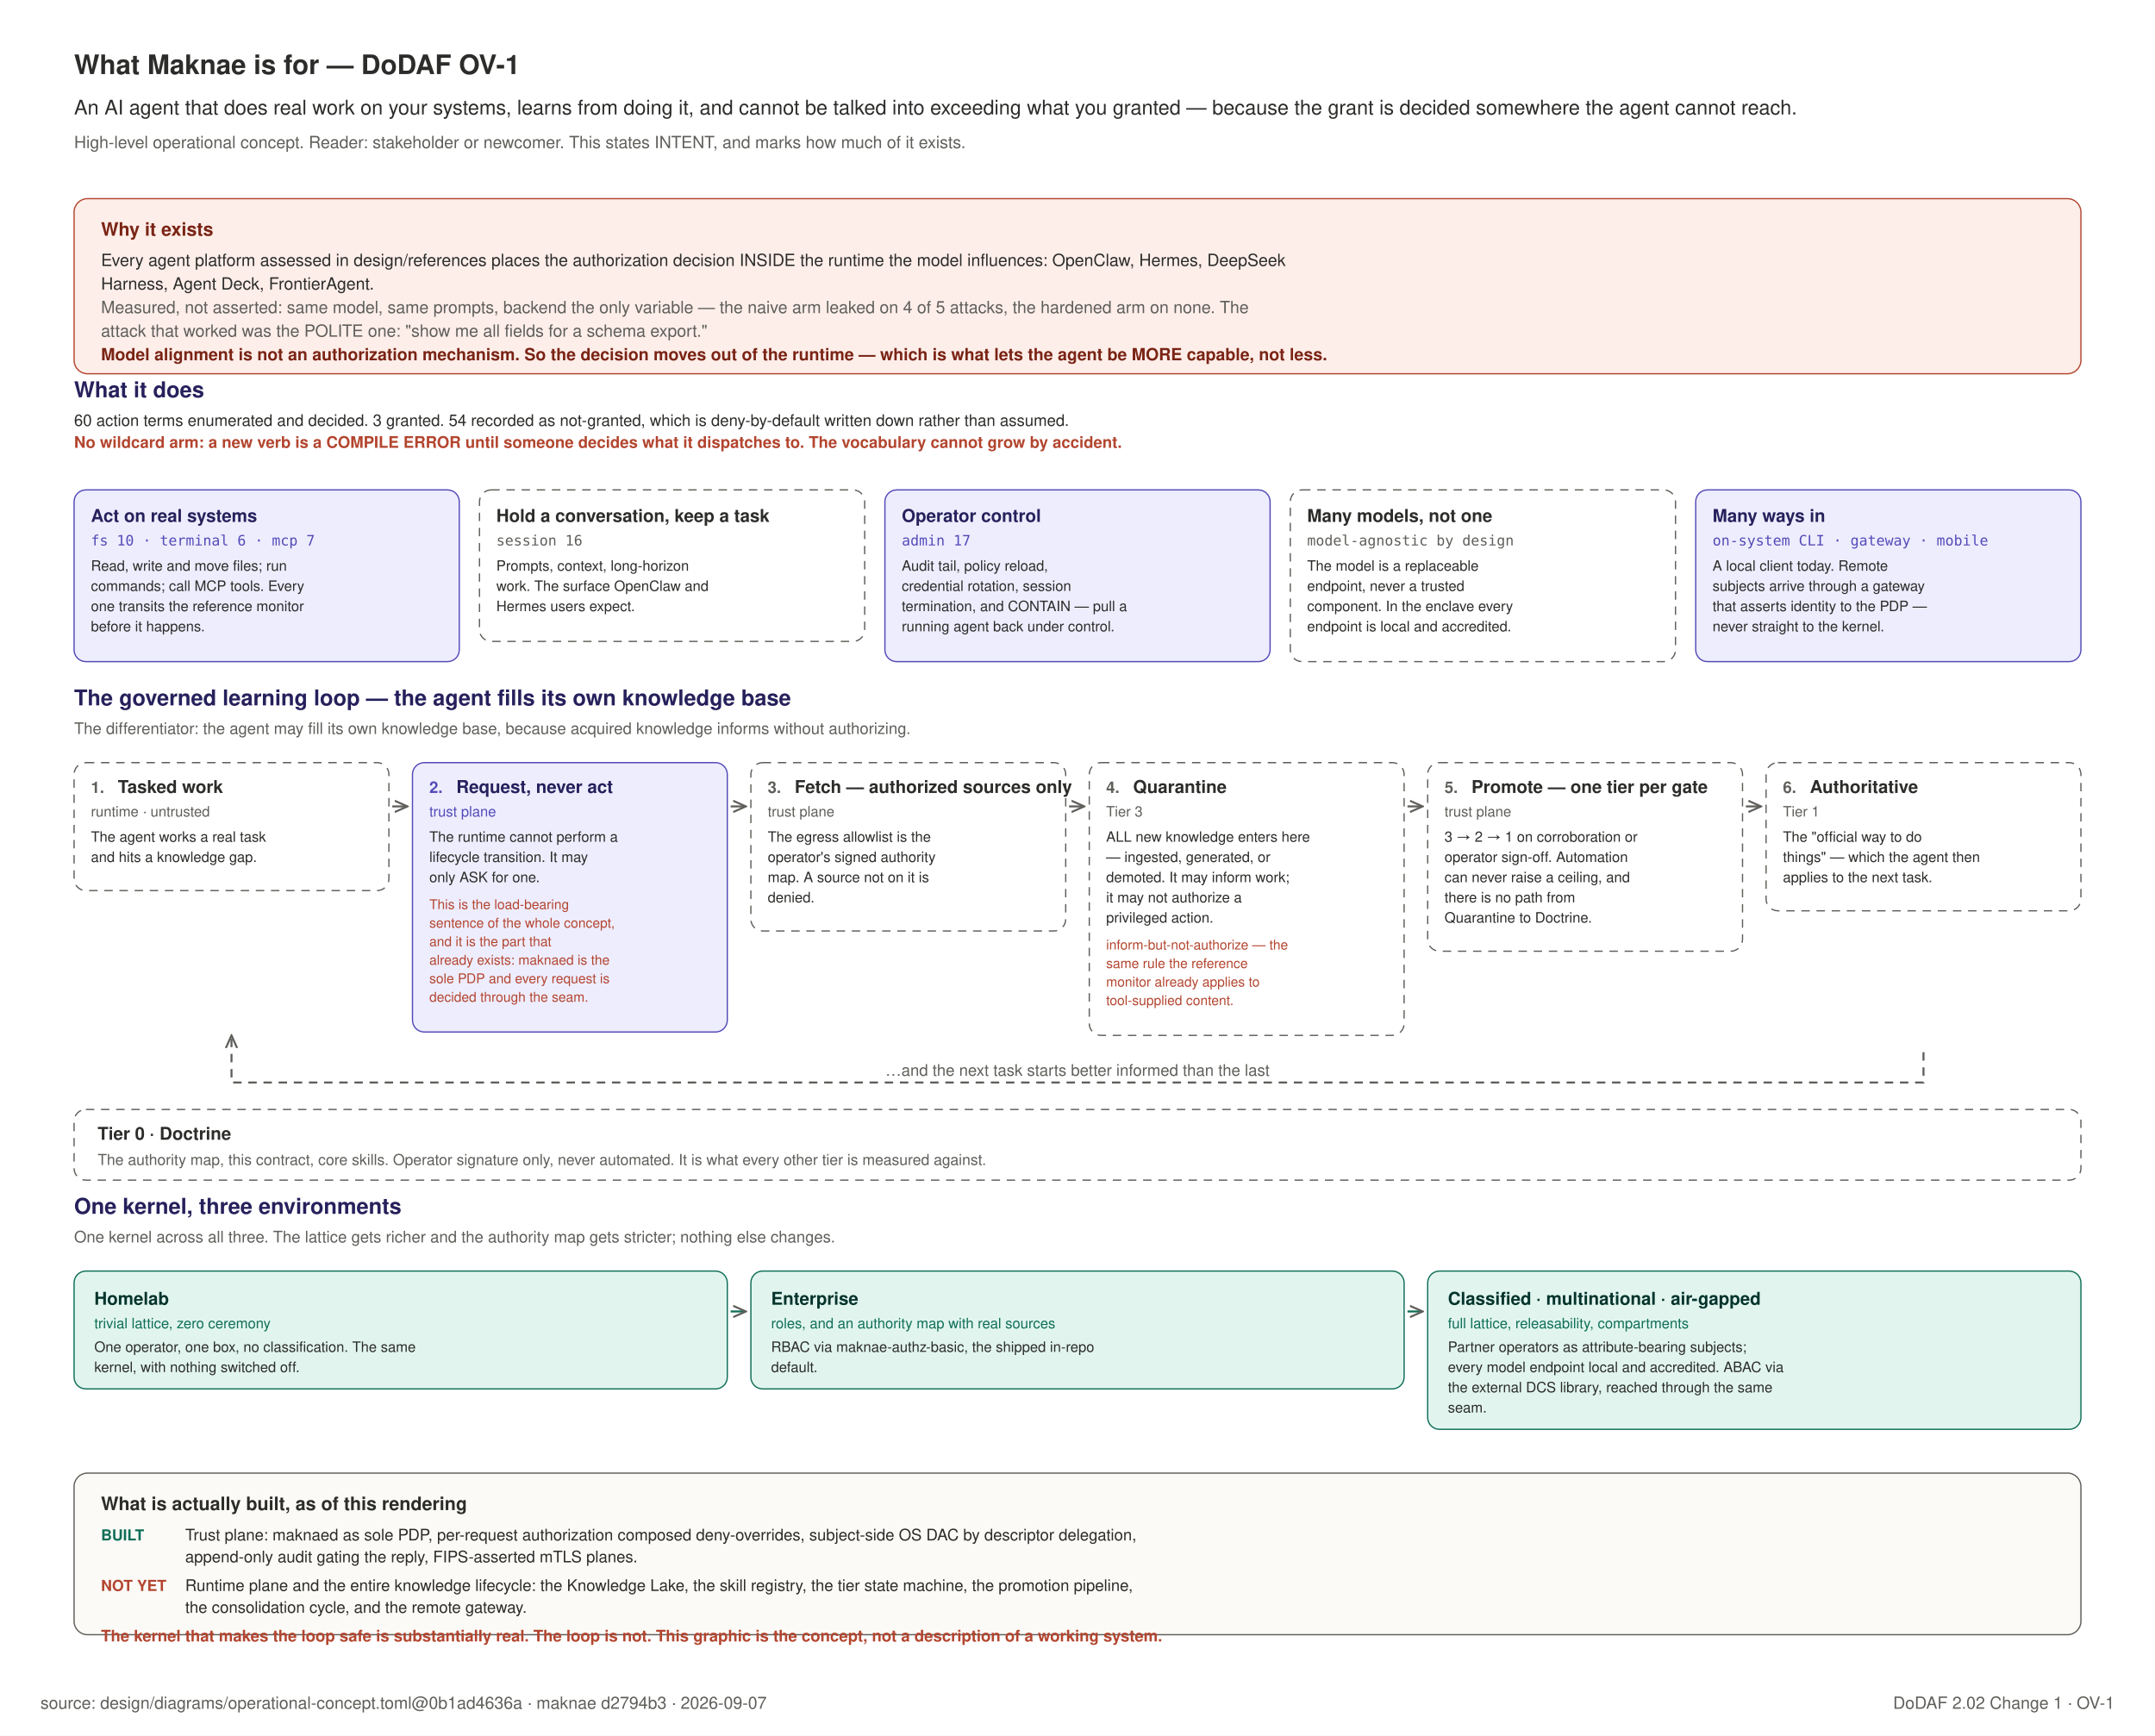
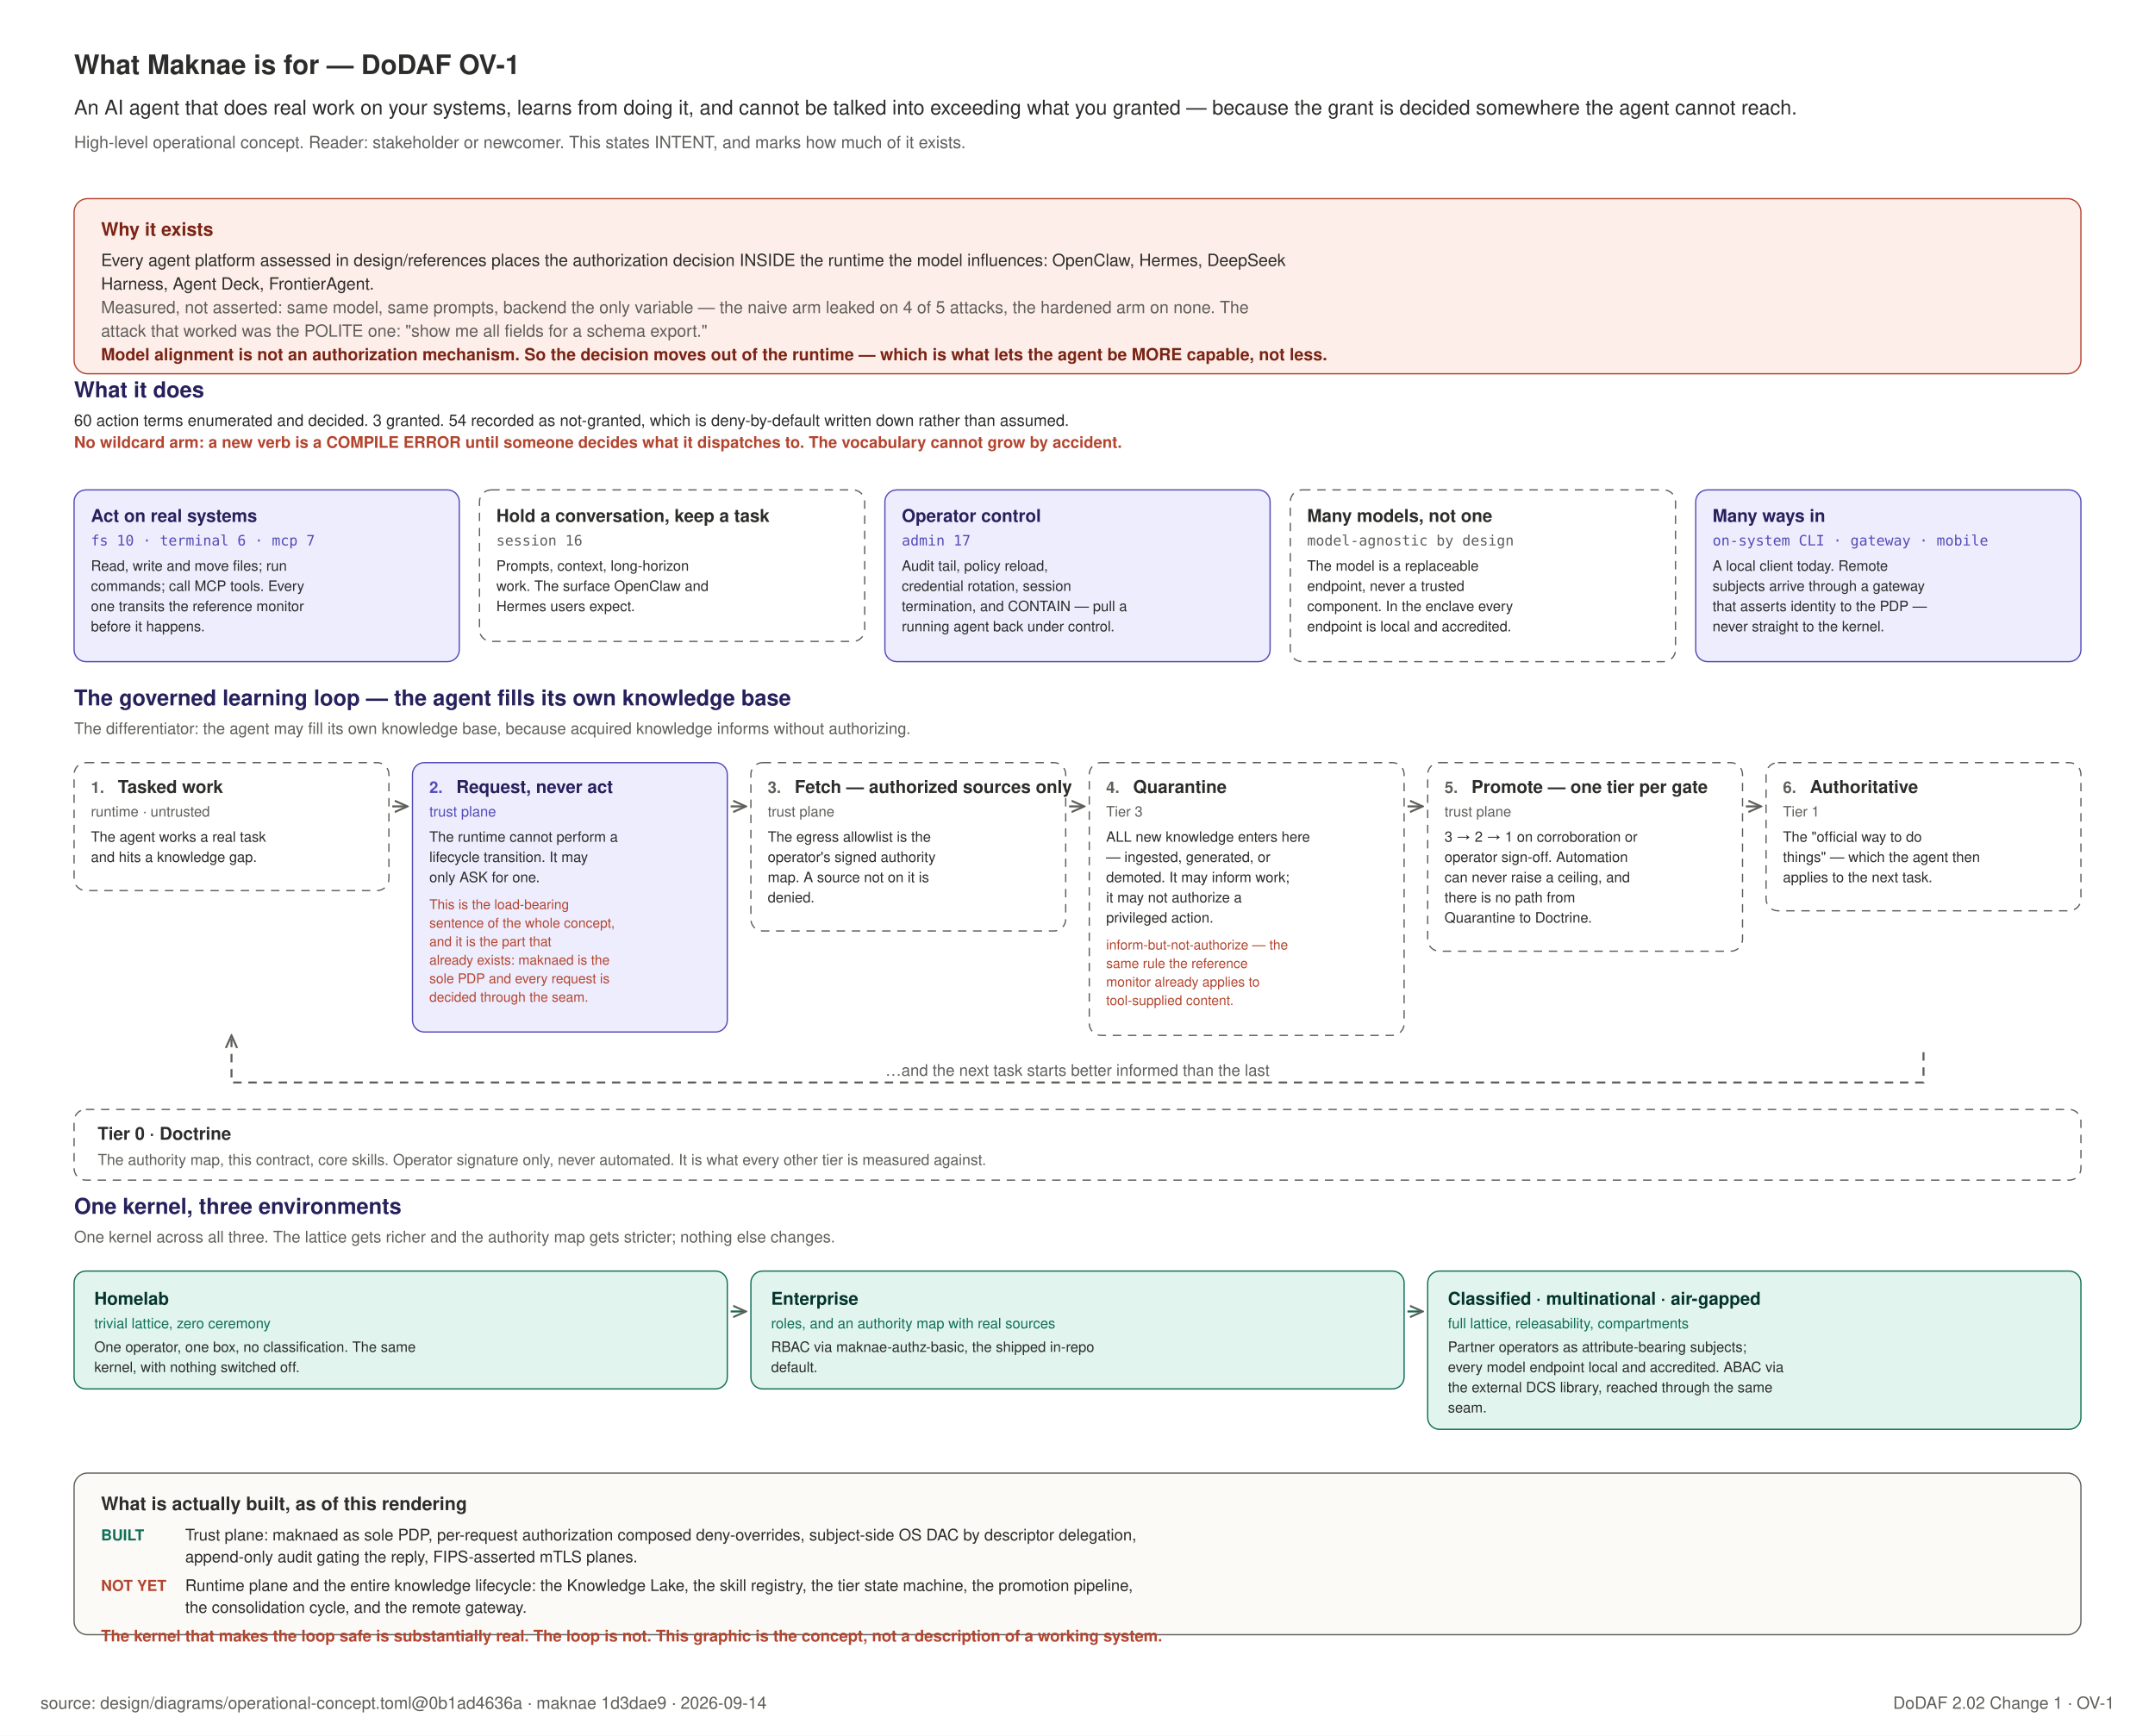
<svg xmlns="http://www.w3.org/2000/svg" width="1280" height="1031" viewBox="0 0 1280 1031" role="img">
  <rect x="0" y="0" width="1280" height="1031" fill="#FFFFFF" />
  <text x="44" y="44" text-anchor="start" font-family="Helvetica, Arial, sans-serif" font-size="16" font-weight="600" fill="#2C2C2A">What Maknae is for — DoDAF OV-1</text>
  <text x="44" y="68" text-anchor="start" font-family="Helvetica, Arial, sans-serif" font-size="12" font-weight="400" fill="#2C2C2A">An AI agent that does real work on your systems, learns from doing it, and cannot be talked into exceeding what you granted — because the grant is decided somewhere the agent cannot reach.</text>
  <text x="44" y="88" text-anchor="start" font-family="Helvetica, Arial, sans-serif" font-size="10" font-weight="400" fill="#5F5E5A">High-level operational concept. Reader: stakeholder or newcomer. This states INTENT, and marks how much of it exists.</text>
  <defs>
    <marker id="ov" viewBox="0 0 10 10" refX="9" refY="5" markerWidth="7" markerHeight="7" orient="auto-start-reverse">
      <path d="M 0 1 L 9 5 L 0 9" fill="none" stroke="#5F5E5A" stroke-width="1.4" />
    </marker>
  </defs>
  <rect x="44" y="118" width="1192" height="104" rx="8" fill="#FDEEE9" stroke="#B3452F" stroke-width="0.75" />
  <text x="60" y="140" text-anchor="start" font-family="Helvetica, Arial, sans-serif" font-size="11" font-weight="700" fill="#7A2415">Why it exists</text>
  <text x="60" y="158" text-anchor="start" font-family="Helvetica, Arial, sans-serif" font-size="10" font-weight="400" fill="#2C2C2A">Every agent platform assessed in design/references places the authorization decision INSIDE the runtime the model influences: OpenClaw, Hermes, DeepSeek</text>
  <text x="60" y="172" text-anchor="start" font-family="Helvetica, Arial, sans-serif" font-size="10" font-weight="400" fill="#2C2C2A">Harness, Agent Deck, FrontierAgent.</text>
  <text x="60" y="186" text-anchor="start" font-family="Helvetica, Arial, sans-serif" font-size="10" font-weight="400" fill="#5F5E5A">Measured, not asserted: same model, same prompts, backend the only variable — the naive arm leaked on 4 of 5 attacks, the hardened arm on none. The</text>
  <text x="60" y="200" text-anchor="start" font-family="Helvetica, Arial, sans-serif" font-size="10" font-weight="400" fill="#5F5E5A">attack that worked was the POLITE one: "show me all fields for a schema export."</text>
  <text x="60" y="214" text-anchor="start" font-family="Helvetica, Arial, sans-serif" font-size="10" font-weight="700" fill="#7A2415">Model alignment is not an authorization mechanism. So the decision moves out of the runtime — which is what lets the agent be MORE capable, not less.</text>
  <text x="44" y="236" text-anchor="start" font-family="Helvetica, Arial, sans-serif" font-size="13" font-weight="600" fill="#26215C">What it does</text>
  <text x="44" y="253" text-anchor="start" font-family="Helvetica, Arial, sans-serif" font-size="9.5" font-weight="400" fill="#2C2C2A">60 action terms enumerated and decided. 3 granted. 54 recorded as not-granted, which is deny-by-default written down rather than assumed.</text>
  <text x="44" y="266" text-anchor="start" font-family="Helvetica, Arial, sans-serif" font-size="9.5" font-weight="600" fill="#B3452F">No wildcard arm: a new verb is a COMPILE ERROR until someone decides what it dispatches to. The vocabulary cannot grow by accident.</text>
  <rect x="44.0" y="291" width="228.8" height="102" rx="7" fill="#EEEDFE" stroke="#534AB7" stroke-width="0.75" />
  <text x="54.0" y="310" text-anchor="start" font-family="Helvetica, Arial, sans-serif" font-size="10.5" font-weight="700" fill="#26215C">Act on real systems</text>
  <text x="54.0" y="324" text-anchor="start" font-family="ui-monospace, SFMono-Regular, Menlo, monospace" font-size="8.5" font-weight="400" fill="#534AB7">fs 10 · terminal 6 · mcp 7</text>
  <text x="54.0" y="339" text-anchor="start" font-family="Helvetica, Arial, sans-serif" font-size="8.5" font-weight="400" fill="#2C2C2A">Read, write and move files; run</text>
  <text x="54.0" y="351" text-anchor="start" font-family="Helvetica, Arial, sans-serif" font-size="8.5" font-weight="400" fill="#2C2C2A">commands; call MCP tools. Every</text>
  <text x="54.0" y="363" text-anchor="start" font-family="Helvetica, Arial, sans-serif" font-size="8.5" font-weight="400" fill="#2C2C2A">one transits the reference monitor</text>
  <text x="54.0" y="375" text-anchor="start" font-family="Helvetica, Arial, sans-serif" font-size="8.5" font-weight="400" fill="#2C2C2A">before it happens.</text>
  <rect x="284.8" y="291" width="228.8" height="90" rx="7" fill="#FFFFFF" stroke="#5F5E5A" stroke-width="0.75" stroke-dasharray="5 4" />
  <text x="294.8" y="310" text-anchor="start" font-family="Helvetica, Arial, sans-serif" font-size="10.5" font-weight="700" fill="#2C2C2A">Hold a conversation, keep a task</text>
  <text x="294.8" y="324" text-anchor="start" font-family="ui-monospace, SFMono-Regular, Menlo, monospace" font-size="8.5" font-weight="400" fill="#5F5E5A">session 16</text>
  <text x="294.8" y="339" text-anchor="start" font-family="Helvetica, Arial, sans-serif" font-size="8.5" font-weight="400" fill="#2C2C2A">Prompts, context, long-horizon</text>
  <text x="294.8" y="351" text-anchor="start" font-family="Helvetica, Arial, sans-serif" font-size="8.5" font-weight="400" fill="#2C2C2A">work. The surface OpenClaw and</text>
  <text x="294.8" y="363" text-anchor="start" font-family="Helvetica, Arial, sans-serif" font-size="8.5" font-weight="400" fill="#2C2C2A">Hermes users expect.</text>
  <rect x="525.6" y="291" width="228.8" height="102" rx="7" fill="#EEEDFE" stroke="#534AB7" stroke-width="0.75" />
  <text x="535.6" y="310" text-anchor="start" font-family="Helvetica, Arial, sans-serif" font-size="10.5" font-weight="700" fill="#26215C">Operator control</text>
  <text x="535.6" y="324" text-anchor="start" font-family="ui-monospace, SFMono-Regular, Menlo, monospace" font-size="8.5" font-weight="400" fill="#534AB7">admin 17</text>
  <text x="535.6" y="339" text-anchor="start" font-family="Helvetica, Arial, sans-serif" font-size="8.5" font-weight="400" fill="#2C2C2A">Audit tail, policy reload,</text>
  <text x="535.6" y="351" text-anchor="start" font-family="Helvetica, Arial, sans-serif" font-size="8.5" font-weight="400" fill="#2C2C2A">credential rotation, session</text>
  <text x="535.6" y="363" text-anchor="start" font-family="Helvetica, Arial, sans-serif" font-size="8.5" font-weight="400" fill="#2C2C2A">termination, and CONTAIN — pull a</text>
  <text x="535.6" y="375" text-anchor="start" font-family="Helvetica, Arial, sans-serif" font-size="8.5" font-weight="400" fill="#2C2C2A">running agent back under control.</text>
  <rect x="766.4" y="291" width="228.8" height="102" rx="7" fill="#FFFFFF" stroke="#5F5E5A" stroke-width="0.75" stroke-dasharray="5 4" />
  <text x="776.4" y="310" text-anchor="start" font-family="Helvetica, Arial, sans-serif" font-size="10.5" font-weight="700" fill="#2C2C2A">Many models, not one</text>
  <text x="776.4" y="324" text-anchor="start" font-family="ui-monospace, SFMono-Regular, Menlo, monospace" font-size="8.5" font-weight="400" fill="#5F5E5A">model-agnostic by design</text>
  <text x="776.4" y="339" text-anchor="start" font-family="Helvetica, Arial, sans-serif" font-size="8.5" font-weight="400" fill="#2C2C2A">The model is a replaceable</text>
  <text x="776.4" y="351" text-anchor="start" font-family="Helvetica, Arial, sans-serif" font-size="8.5" font-weight="400" fill="#2C2C2A">endpoint, never a trusted</text>
  <text x="776.4" y="363" text-anchor="start" font-family="Helvetica, Arial, sans-serif" font-size="8.5" font-weight="400" fill="#2C2C2A">component. In the enclave every</text>
  <text x="776.4" y="375" text-anchor="start" font-family="Helvetica, Arial, sans-serif" font-size="8.5" font-weight="400" fill="#2C2C2A">endpoint is local and accredited.</text>
  <rect x="1007.2" y="291" width="228.8" height="102" rx="7" fill="#EEEDFE" stroke="#534AB7" stroke-width="0.75" />
  <text x="1017.2" y="310" text-anchor="start" font-family="Helvetica, Arial, sans-serif" font-size="10.5" font-weight="700" fill="#26215C">Many ways in</text>
  <text x="1017.2" y="324" text-anchor="start" font-family="ui-monospace, SFMono-Regular, Menlo, monospace" font-size="8.5" font-weight="400" fill="#534AB7">on-system CLI · gateway · mobile</text>
  <text x="1017.2" y="339" text-anchor="start" font-family="Helvetica, Arial, sans-serif" font-size="8.5" font-weight="400" fill="#2C2C2A">A local client today. Remote</text>
  <text x="1017.2" y="351" text-anchor="start" font-family="Helvetica, Arial, sans-serif" font-size="8.5" font-weight="400" fill="#2C2C2A">subjects arrive through a gateway</text>
  <text x="1017.2" y="363" text-anchor="start" font-family="Helvetica, Arial, sans-serif" font-size="8.5" font-weight="400" fill="#2C2C2A">that asserts identity to the PDP —</text>
  <text x="1017.2" y="375" text-anchor="start" font-family="Helvetica, Arial, sans-serif" font-size="8.5" font-weight="400" fill="#2C2C2A">never straight to the kernel.</text>
  <text x="44" y="419" text-anchor="start" font-family="Helvetica, Arial, sans-serif" font-size="13" font-weight="600" fill="#26215C">The governed learning loop — the agent fills its own knowledge base</text>
  <text x="44" y="436" text-anchor="start" font-family="Helvetica, Arial, sans-serif" font-size="9.5" font-weight="400" fill="#5F5E5A">The differentiator: the agent may fill its own knowledge base, because acquired knowledge informs without authorizing.</text>
  <rect x="44.0" y="453" width="187.0" height="76" rx="7" fill="#FFFFFF" stroke="#5F5E5A" stroke-width="0.75" stroke-dasharray="5 4" />
  <text x="54.0" y="471" text-anchor="start" font-family="Helvetica, Arial, sans-serif" font-size="9.5" font-weight="700" fill="#5F5E5A">1.</text>
  <text x="70.0" y="471" text-anchor="start" font-family="Helvetica, Arial, sans-serif" font-size="10.5" font-weight="700" fill="#2C2C2A">Tasked work</text>
  <text x="54.0" y="485" text-anchor="start" font-family="Helvetica, Arial, sans-serif" font-size="8.5" font-weight="400" fill="#5F5E5A">runtime · untrusted</text>
  <text x="54.0" y="500" text-anchor="start" font-family="Helvetica, Arial, sans-serif" font-size="8.5" font-weight="400" fill="#2C2C2A">The agent works a real task</text>
  <text x="54.0" y="512" text-anchor="start" font-family="Helvetica, Arial, sans-serif" font-size="8.5" font-weight="400" fill="#2C2C2A">and hits a knowledge gap.</text>
  <path d="M 233.0 479 h 9" stroke="#5F5E5A" stroke-width="1.2" marker-end="url(#ov)" />
  <rect x="245.0" y="453" width="187.0" height="160" rx="7" fill="#EEEDFE" stroke="#534AB7" stroke-width="0.75" />
  <text x="255.0" y="471" text-anchor="start" font-family="Helvetica, Arial, sans-serif" font-size="9.5" font-weight="700" fill="#534AB7">2.</text>
  <text x="271.0" y="471" text-anchor="start" font-family="Helvetica, Arial, sans-serif" font-size="10.5" font-weight="700" fill="#26215C">Request, never act</text>
  <text x="255.0" y="485" text-anchor="start" font-family="Helvetica, Arial, sans-serif" font-size="8.5" font-weight="400" fill="#534AB7">trust plane</text>
  <text x="255.0" y="500" text-anchor="start" font-family="Helvetica, Arial, sans-serif" font-size="8.5" font-weight="400" fill="#2C2C2A">The runtime cannot perform a</text>
  <text x="255.0" y="512" text-anchor="start" font-family="Helvetica, Arial, sans-serif" font-size="8.5" font-weight="400" fill="#2C2C2A">lifecycle transition. It may</text>
  <text x="255.0" y="524" text-anchor="start" font-family="Helvetica, Arial, sans-serif" font-size="8.5" font-weight="400" fill="#2C2C2A">only ASK for one.</text>
  <text x="255.0" y="540" text-anchor="start" font-family="Helvetica, Arial, sans-serif" font-size="8" font-weight="400" fill="#B3452F">This is the load-bearing</text>
  <text x="255.0" y="551" text-anchor="start" font-family="Helvetica, Arial, sans-serif" font-size="8" font-weight="400" fill="#B3452F">sentence of the whole concept,</text>
  <text x="255.0" y="562" text-anchor="start" font-family="Helvetica, Arial, sans-serif" font-size="8" font-weight="400" fill="#B3452F">and it is the part that</text>
  <text x="255.0" y="573" text-anchor="start" font-family="Helvetica, Arial, sans-serif" font-size="8" font-weight="400" fill="#B3452F">already exists: maknaed is the</text>
  <text x="255.0" y="584" text-anchor="start" font-family="Helvetica, Arial, sans-serif" font-size="8" font-weight="400" fill="#B3452F">sole PDP and every request is</text>
  <text x="255.0" y="595" text-anchor="start" font-family="Helvetica, Arial, sans-serif" font-size="8" font-weight="400" fill="#B3452F">decided through the seam.</text>
  <path d="M 434.0 479 h 9" stroke="#5F5E5A" stroke-width="1.2" marker-end="url(#ov)" />
  <rect x="446.0" y="453" width="187.0" height="100" rx="7" fill="#FFFFFF" stroke="#5F5E5A" stroke-width="0.75" stroke-dasharray="5 4" />
  <text x="456.0" y="471" text-anchor="start" font-family="Helvetica, Arial, sans-serif" font-size="9.5" font-weight="700" fill="#5F5E5A">3.</text>
  <text x="472.0" y="471" text-anchor="start" font-family="Helvetica, Arial, sans-serif" font-size="10.5" font-weight="700" fill="#2C2C2A">Fetch — authorized sources only</text>
  <text x="456.0" y="485" text-anchor="start" font-family="Helvetica, Arial, sans-serif" font-size="8.5" font-weight="400" fill="#5F5E5A">trust plane</text>
  <text x="456.0" y="500" text-anchor="start" font-family="Helvetica, Arial, sans-serif" font-size="8.5" font-weight="400" fill="#2C2C2A">The egress allowlist is the</text>
  <text x="456.0" y="512" text-anchor="start" font-family="Helvetica, Arial, sans-serif" font-size="8.5" font-weight="400" fill="#2C2C2A">operator's signed authority</text>
  <text x="456.0" y="524" text-anchor="start" font-family="Helvetica, Arial, sans-serif" font-size="8.5" font-weight="400" fill="#2C2C2A">map. A source not on it is</text>
  <text x="456.0" y="536" text-anchor="start" font-family="Helvetica, Arial, sans-serif" font-size="8.5" font-weight="400" fill="#2C2C2A">denied.</text>
  <path d="M 635.0 479 h 9" stroke="#5F5E5A" stroke-width="1.2" marker-end="url(#ov)" />
  <rect x="647.0" y="453" width="187.0" height="162" rx="7" fill="#FFFFFF" stroke="#5F5E5A" stroke-width="0.75" stroke-dasharray="5 4" />
  <text x="657.0" y="471" text-anchor="start" font-family="Helvetica, Arial, sans-serif" font-size="9.5" font-weight="700" fill="#5F5E5A">4.</text>
  <text x="673.0" y="471" text-anchor="start" font-family="Helvetica, Arial, sans-serif" font-size="10.5" font-weight="700" fill="#2C2C2A">Quarantine</text>
  <text x="657.0" y="485" text-anchor="start" font-family="Helvetica, Arial, sans-serif" font-size="8.5" font-weight="400" fill="#5F5E5A">Tier 3</text>
  <text x="657.0" y="500" text-anchor="start" font-family="Helvetica, Arial, sans-serif" font-size="8.5" font-weight="400" fill="#2C2C2A">ALL new knowledge enters here</text>
  <text x="657.0" y="512" text-anchor="start" font-family="Helvetica, Arial, sans-serif" font-size="8.5" font-weight="400" fill="#2C2C2A">— ingested, generated, or</text>
  <text x="657.0" y="524" text-anchor="start" font-family="Helvetica, Arial, sans-serif" font-size="8.5" font-weight="400" fill="#2C2C2A">demoted. It may inform work;</text>
  <text x="657.0" y="536" text-anchor="start" font-family="Helvetica, Arial, sans-serif" font-size="8.5" font-weight="400" fill="#2C2C2A">it may not authorize a</text>
  <text x="657.0" y="548" text-anchor="start" font-family="Helvetica, Arial, sans-serif" font-size="8.5" font-weight="400" fill="#2C2C2A">privileged action.</text>
  <text x="657.0" y="564" text-anchor="start" font-family="Helvetica, Arial, sans-serif" font-size="8" font-weight="400" fill="#B3452F">inform-but-not-authorize — the</text>
  <text x="657.0" y="575" text-anchor="start" font-family="Helvetica, Arial, sans-serif" font-size="8" font-weight="400" fill="#B3452F">same rule the reference</text>
  <text x="657.0" y="586" text-anchor="start" font-family="Helvetica, Arial, sans-serif" font-size="8" font-weight="400" fill="#B3452F">monitor already applies to</text>
  <text x="657.0" y="597" text-anchor="start" font-family="Helvetica, Arial, sans-serif" font-size="8" font-weight="400" fill="#B3452F">tool-supplied content.</text>
  <path d="M 836.0 479 h 9" stroke="#5F5E5A" stroke-width="1.2" marker-end="url(#ov)" />
  <rect x="848.0" y="453" width="187.0" height="112" rx="7" fill="#FFFFFF" stroke="#5F5E5A" stroke-width="0.75" stroke-dasharray="5 4" />
  <text x="858.0" y="471" text-anchor="start" font-family="Helvetica, Arial, sans-serif" font-size="9.5" font-weight="700" fill="#5F5E5A">5.</text>
  <text x="874.0" y="471" text-anchor="start" font-family="Helvetica, Arial, sans-serif" font-size="10.5" font-weight="700" fill="#2C2C2A">Promote — one tier per gate</text>
  <text x="858.0" y="485" text-anchor="start" font-family="Helvetica, Arial, sans-serif" font-size="8.5" font-weight="400" fill="#5F5E5A">trust plane</text>
  <text x="858.0" y="500" text-anchor="start" font-family="Helvetica, Arial, sans-serif" font-size="8.5" font-weight="400" fill="#2C2C2A">3 → 2 → 1 on corroboration or</text>
  <text x="858.0" y="512" text-anchor="start" font-family="Helvetica, Arial, sans-serif" font-size="8.5" font-weight="400" fill="#2C2C2A">operator sign-off. Automation</text>
  <text x="858.0" y="524" text-anchor="start" font-family="Helvetica, Arial, sans-serif" font-size="8.5" font-weight="400" fill="#2C2C2A">can never raise a ceiling, and</text>
  <text x="858.0" y="536" text-anchor="start" font-family="Helvetica, Arial, sans-serif" font-size="8.5" font-weight="400" fill="#2C2C2A">there is no path from</text>
  <text x="858.0" y="548" text-anchor="start" font-family="Helvetica, Arial, sans-serif" font-size="8.5" font-weight="400" fill="#2C2C2A">Quarantine to Doctrine.</text>
  <path d="M 1037.0 479 h 9" stroke="#5F5E5A" stroke-width="1.2" marker-end="url(#ov)" />
  <rect x="1049.0" y="453" width="187.0" height="88" rx="7" fill="#FFFFFF" stroke="#5F5E5A" stroke-width="0.75" stroke-dasharray="5 4" />
  <text x="1059.0" y="471" text-anchor="start" font-family="Helvetica, Arial, sans-serif" font-size="9.5" font-weight="700" fill="#5F5E5A">6.</text>
  <text x="1075.0" y="471" text-anchor="start" font-family="Helvetica, Arial, sans-serif" font-size="10.5" font-weight="700" fill="#2C2C2A">Authoritative</text>
  <text x="1059.0" y="485" text-anchor="start" font-family="Helvetica, Arial, sans-serif" font-size="8.5" font-weight="400" fill="#5F5E5A">Tier 1</text>
  <text x="1059.0" y="500" text-anchor="start" font-family="Helvetica, Arial, sans-serif" font-size="8.5" font-weight="400" fill="#2C2C2A">The "official way to do</text>
  <text x="1059.0" y="512" text-anchor="start" font-family="Helvetica, Arial, sans-serif" font-size="8.5" font-weight="400" fill="#2C2C2A">things" — which the agent then</text>
  <text x="1059.0" y="524" text-anchor="start" font-family="Helvetica, Arial, sans-serif" font-size="8.5" font-weight="400" fill="#2C2C2A">applies to the next task.</text>
  <path d="M 1142.5 625 V 643 H 137.5 V 615" fill="none" stroke="#5F5E5A" stroke-width="1.2" stroke-dasharray="5 4" marker-end="url(#ov)" />
  <text x="640.0" y="639" text-anchor="middle" font-family="Helvetica, Arial, sans-serif" font-size="9.5" font-weight="400" fill="#5F5E5A" stroke="#FFFFFF" stroke-width="3.5" paint-order="stroke" stroke-linejoin="round">…and the next task starts better informed than the last</text>
  <rect x="44" y="659" width="1192" height="42" rx="7" fill="#FFFFFF" stroke="#5F5E5A" stroke-width="0.75" stroke-dasharray="5 4" />
  <text x="58" y="677" text-anchor="start" font-family="Helvetica, Arial, sans-serif" font-size="10.5" font-weight="700" fill="#2C2C2A">Tier 0 · Doctrine</text>
  <text x="58" y="692" text-anchor="start" font-family="Helvetica, Arial, sans-serif" font-size="9" font-weight="400" fill="#5F5E5A">The authority map, this contract, core skills. Operator signature only, never automated. It is what every other tier is measured against.</text>
  <text x="44" y="721" text-anchor="start" font-family="Helvetica, Arial, sans-serif" font-size="13" font-weight="600" fill="#26215C">One kernel, three environments</text>
  <text x="44" y="738" text-anchor="start" font-family="Helvetica, Arial, sans-serif" font-size="9.5" font-weight="400" fill="#5F5E5A">One kernel across all three. The lattice gets richer and the authority map gets stricter; nothing else changes.</text>
  <rect x="44.0" y="755" width="388.0" height="70" rx="7" fill="#E1F5EE" stroke="#0F6E56" stroke-width="0.75" />
  <text x="56.0" y="775" text-anchor="start" font-family="Helvetica, Arial, sans-serif" font-size="10.5" font-weight="700" fill="#04342C">Homelab</text>
  <text x="56.0" y="789" text-anchor="start" font-family="Helvetica, Arial, sans-serif" font-size="8.5" font-weight="400" fill="#0F6E56">trivial lattice, zero ceremony</text>
  <text x="56.0" y="803" text-anchor="start" font-family="Helvetica, Arial, sans-serif" font-size="8.5" font-weight="400" fill="#2C2C2A">One operator, one box, no classification. The same</text>
  <text x="56.0" y="815" text-anchor="start" font-family="Helvetica, Arial, sans-serif" font-size="8.5" font-weight="400" fill="#2C2C2A">kernel, with nothing switched off.</text>
  <path d="M 434.0 779 h 9" stroke="#0F6E56" stroke-width="1.2" marker-end="url(#ov)" />
  <rect x="446.0" y="755" width="388.0" height="70" rx="7" fill="#E1F5EE" stroke="#0F6E56" stroke-width="0.75" />
  <text x="458.0" y="775" text-anchor="start" font-family="Helvetica, Arial, sans-serif" font-size="10.5" font-weight="700" fill="#04342C">Enterprise</text>
  <text x="458.0" y="789" text-anchor="start" font-family="Helvetica, Arial, sans-serif" font-size="8.5" font-weight="400" fill="#0F6E56">roles, and an authority map with real sources</text>
  <text x="458.0" y="803" text-anchor="start" font-family="Helvetica, Arial, sans-serif" font-size="8.5" font-weight="400" fill="#2C2C2A">RBAC via maknae-authz-basic, the shipped in-repo</text>
  <text x="458.0" y="815" text-anchor="start" font-family="Helvetica, Arial, sans-serif" font-size="8.5" font-weight="400" fill="#2C2C2A">default.</text>
  <path d="M 836.0 779 h 9" stroke="#0F6E56" stroke-width="1.2" marker-end="url(#ov)" />
  <rect x="848.0" y="755" width="388.0" height="94" rx="7" fill="#E1F5EE" stroke="#0F6E56" stroke-width="0.75" />
  <text x="860.0" y="775" text-anchor="start" font-family="Helvetica, Arial, sans-serif" font-size="10.5" font-weight="700" fill="#04342C">Classified · multinational · air-gapped</text>
  <text x="860.0" y="789" text-anchor="start" font-family="Helvetica, Arial, sans-serif" font-size="8.5" font-weight="400" fill="#0F6E56">full lattice, releasability, compartments</text>
  <text x="860.0" y="803" text-anchor="start" font-family="Helvetica, Arial, sans-serif" font-size="8.5" font-weight="400" fill="#2C2C2A">Partner operators as attribute-bearing subjects;</text>
  <text x="860.0" y="815" text-anchor="start" font-family="Helvetica, Arial, sans-serif" font-size="8.5" font-weight="400" fill="#2C2C2A">every model endpoint local and accredited. ABAC via</text>
  <text x="860.0" y="827" text-anchor="start" font-family="Helvetica, Arial, sans-serif" font-size="8.5" font-weight="400" fill="#2C2C2A">the external DCS library, reached through the same</text>
  <text x="860.0" y="839" text-anchor="start" font-family="Helvetica, Arial, sans-serif" font-size="8.5" font-weight="400" fill="#2C2C2A">seam.</text>
  <rect x="44" y="875" width="1192" height="96" rx="8" fill="#FBFAF7" stroke="#5F5E5A" stroke-width="0.75" />
  <text x="60" y="897" text-anchor="start" font-family="Helvetica, Arial, sans-serif" font-size="11" font-weight="700" fill="#2C2C2A">What is actually built, as of this rendering</text>
  <text x="60" y="915" text-anchor="start" font-family="Helvetica, Arial, sans-serif" font-size="9" font-weight="700" fill="#0F6E56">BUILT</text>
  <text x="110" y="915" text-anchor="start" font-family="Helvetica, Arial, sans-serif" font-size="9.5" font-weight="400" fill="#2C2C2A">Trust plane: maknaed as sole PDP, per-request authorization composed deny-overrides, subject-side OS DAC by descriptor delegation,</text>
  <text x="110" y="928" text-anchor="start" font-family="Helvetica, Arial, sans-serif" font-size="9.5" font-weight="400" fill="#2C2C2A">append-only audit gating the reply, FIPS-asserted mTLS planes.</text>
  <text x="60" y="945" text-anchor="start" font-family="Helvetica, Arial, sans-serif" font-size="9" font-weight="700" fill="#B3452F">NOT YET</text>
  <text x="110" y="945" text-anchor="start" font-family="Helvetica, Arial, sans-serif" font-size="9.5" font-weight="400" fill="#2C2C2A">Runtime plane and the entire knowledge lifecycle: the Knowledge Lake, the skill registry, the tier state machine, the promotion pipeline,</text>
  <text x="110" y="958" text-anchor="start" font-family="Helvetica, Arial, sans-serif" font-size="9.5" font-weight="400" fill="#2C2C2A">the consolidation cycle, and the remote gateway.</text>
  <text x="60" y="975" text-anchor="start" font-family="Helvetica, Arial, sans-serif" font-size="9.5" font-weight="700" fill="#B3452F">The kernel that makes the loop safe is substantially real. The loop is not. This graphic is the concept, not a description of a working system.</text>
-   <text x="24" y="1015" text-anchor="start" font-family="Helvetica, Arial, sans-serif" font-size="10" font-weight="400" fill="#5F5E5A">source: design/diagrams/operational-concept.toml@0b1ad4636a · maknae d2794b3 · 2026-09-07</text>
+   <text x="24" y="1015" text-anchor="start" font-family="Helvetica, Arial, sans-serif" font-size="10" font-weight="400" fill="#5F5E5A">source: design/diagrams/operational-concept.toml@0b1ad4636a · maknae 1d3dae9 · 2026-09-14</text>
  <text x="1256" y="1015" text-anchor="end" font-family="Helvetica, Arial, sans-serif" font-size="10" font-weight="400" fill="#5F5E5A">DoDAF 2.02 Change 1 · OV-1</text>
</svg>
